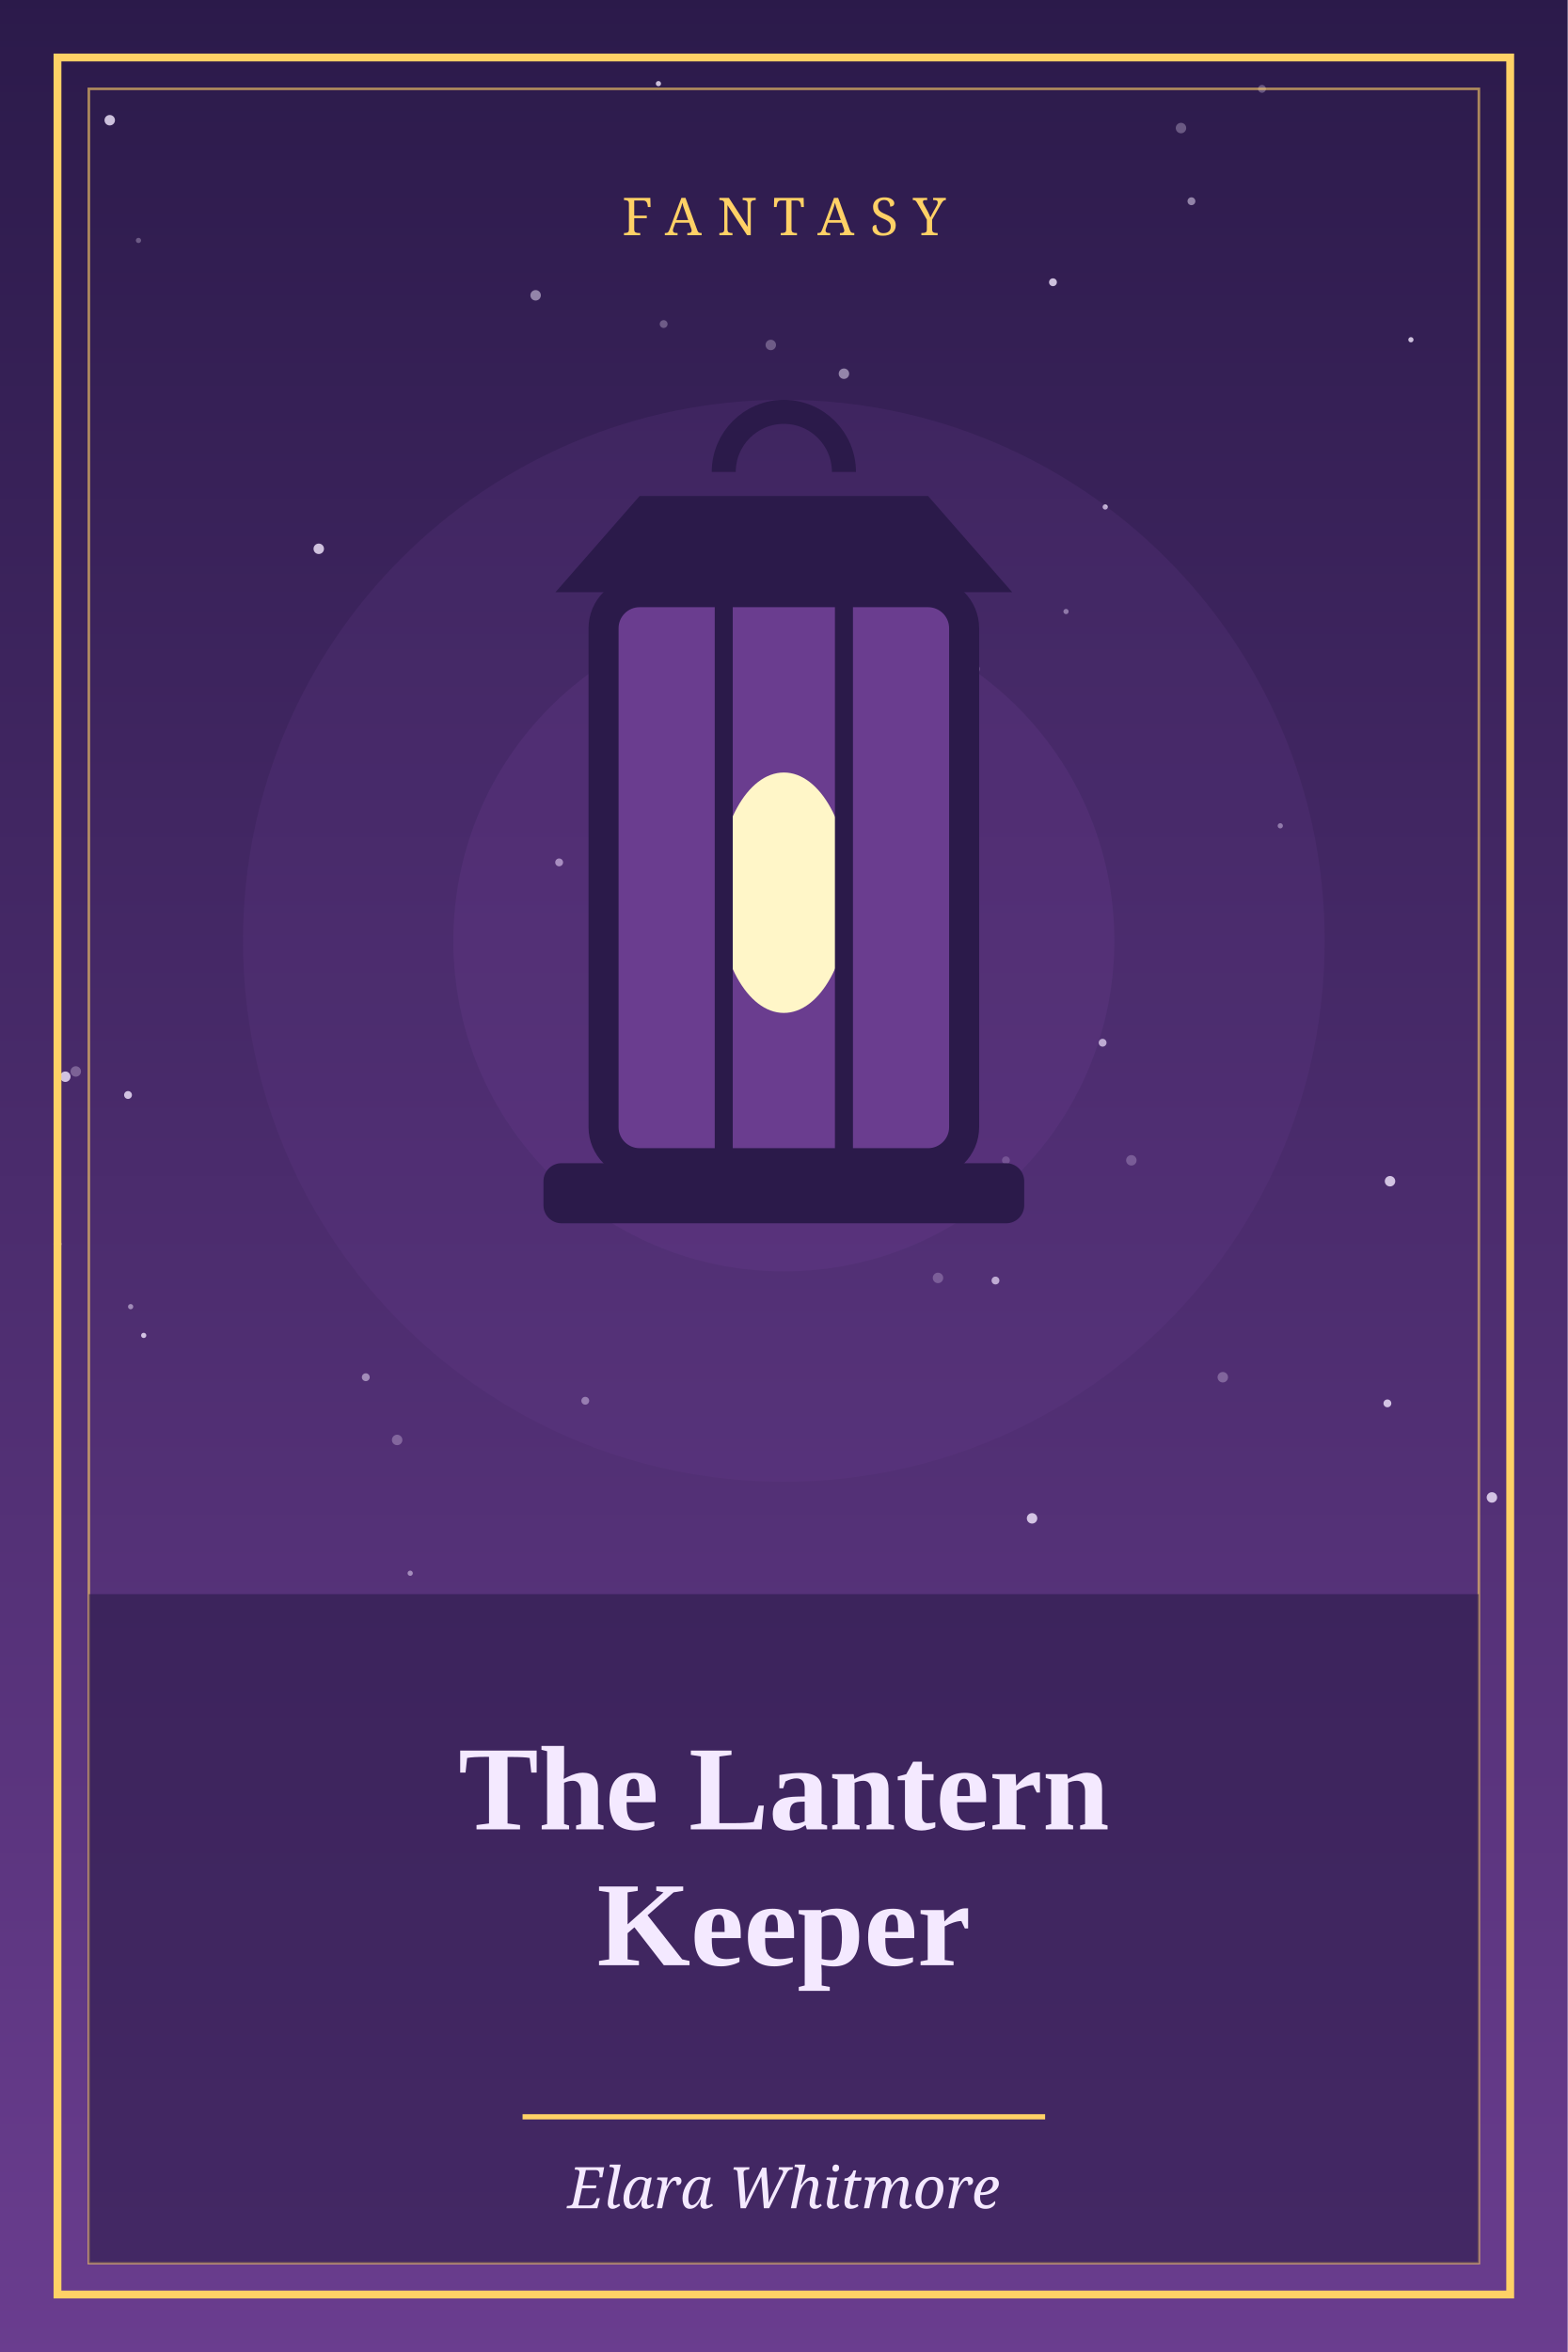
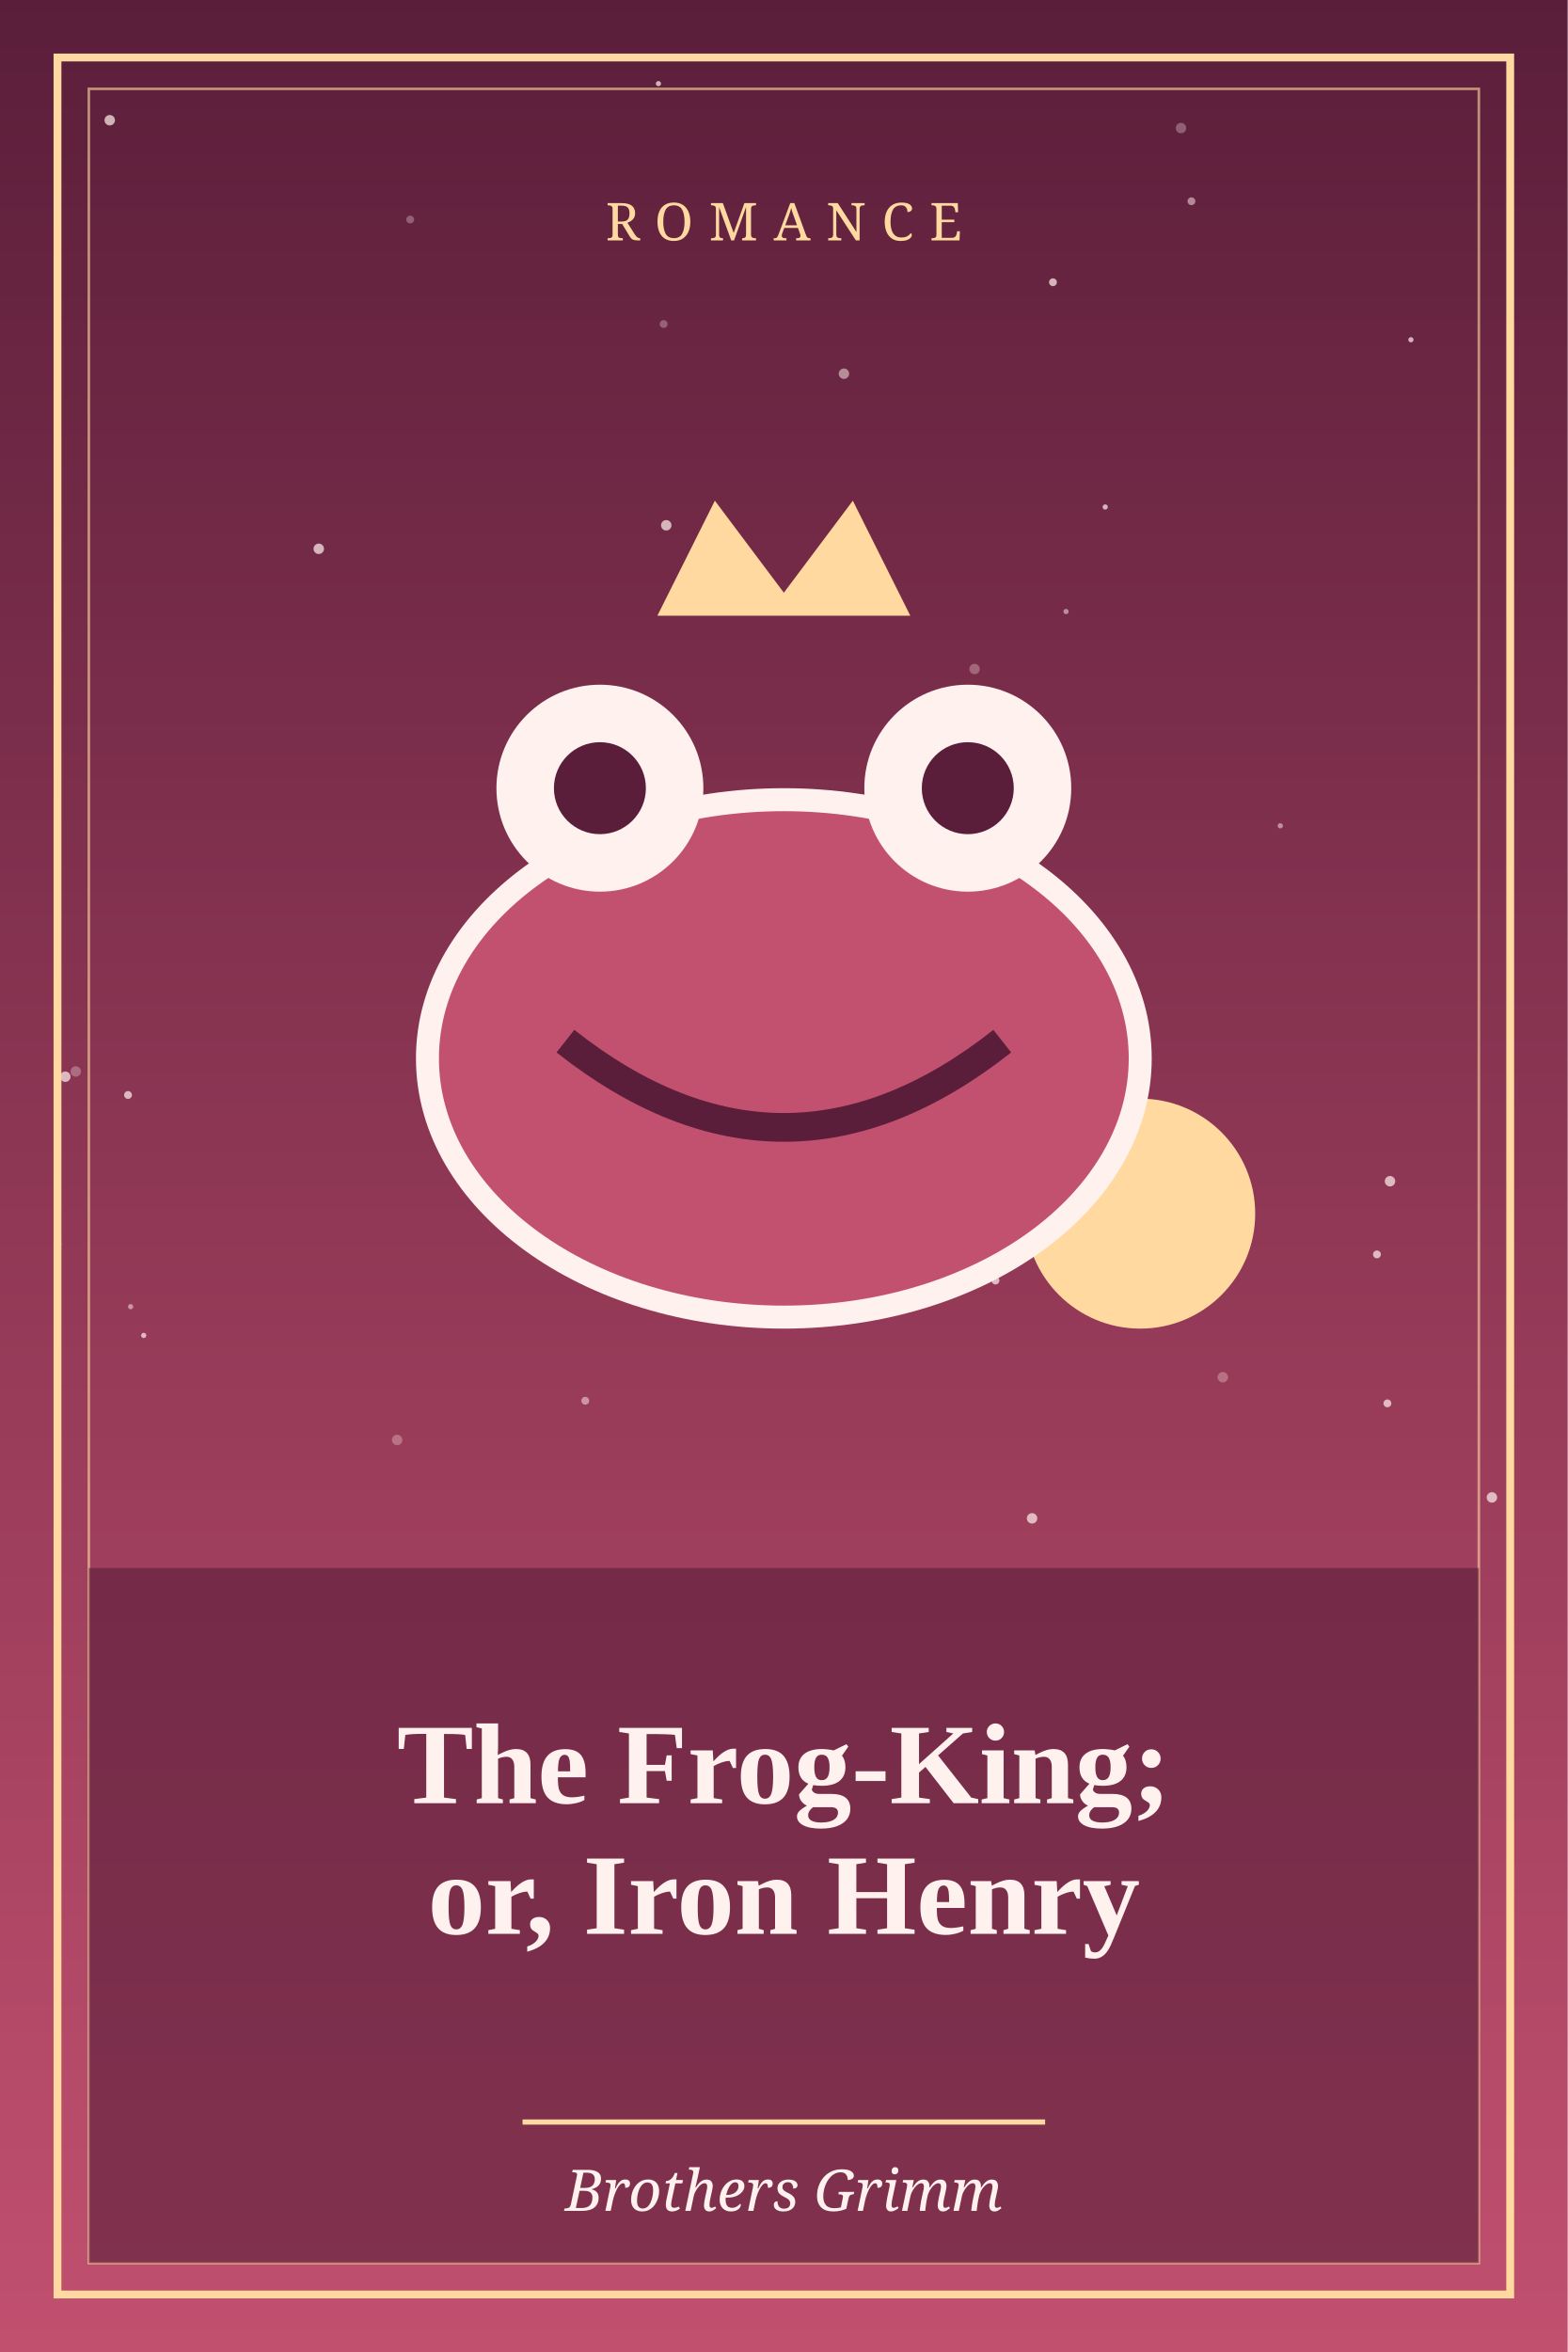
<svg xmlns="http://www.w3.org/2000/svg" viewBox="0 0 600 900" width="600" height="900">
  <defs>
    <linearGradient id="g" x1="0" y1="0" x2="0" y2="1">
-       <stop offset="0" stop-color="#2b1a4a" />
-       <stop offset="1" stop-color="#6a3d8f" />
+       <stop offset="0" stop-color="#5a1e3a" />
+       <stop offset="1" stop-color="#c2506f" />
    </linearGradient>
    <radialGradient id="v" cx=".5" cy=".5" r=".75">
      <stop offset=".6" stop-color="#000" stop-opacity="0" />
-       <stop offset="1" stop-color="#000" stop-opacity=".45" />
+       <stop offset="1" stop-color="#000" stop-opacity=".4" />
    </radialGradient>
  </defs>
  <rect width="600" height="900" fill="url(#g)" />
-   <circle cx="157" cy="602" r="1" fill="#f4e9ff" opacity="0.5" />
-   <circle cx="140" cy="527" r="1.5" fill="#f4e9ff" opacity="0.5" />
-   <circle cx="408" cy="234" r="1" fill="#f4e9ff" opacity="0.5" />
-   <circle cx="49" cy="419" r="1.5" fill="#f4e9ff" opacity="0.8" />
-   <circle cx="22" cy="476" r="1.5" fill="#f4e9ff" opacity="0.8" />
-   <circle cx="254" cy="124" r="1.5" fill="#f4e9ff" opacity="0.3" />
-   <circle cx="42" cy="46" r="2" fill="#f4e9ff" opacity="0.8" />
-   <circle cx="29" cy="410" r="2" fill="#f4e9ff" opacity="0.3" />
-   <circle cx="452" cy="49" r="2" fill="#f4e9ff" opacity="0.3" />
-   <circle cx="468" cy="527" r="2" fill="#f4e9ff" opacity="0.3" />
-   <circle cx="373" cy="256" r="2" fill="#f4e9ff" opacity="0.3" />
-   <circle cx="490" cy="316" r="1" fill="#f4e9ff" opacity="0.5" />
-   <circle cx="122" cy="210" r="2" fill="#f4e9ff" opacity="0.8" />
-   <circle cx="323" cy="143" r="2" fill="#f4e9ff" opacity="0.5" />
-   <circle cx="532" cy="452" r="2" fill="#f4e9ff" opacity="0.8" />
-   <circle cx="214" cy="330" r="1.5" fill="#f4e9ff" opacity="0.8" />
-   <circle cx="531" cy="537" r="1.5" fill="#f4e9ff" opacity="0.8" />
-   <circle cx="55" cy="511" r="1" fill="#f4e9ff" opacity="0.8" />
-   <circle cx="433" cy="444" r="2" fill="#f4e9ff" opacity="0.3" />
-   <circle cx="395" cy="581" r="2" fill="#f4e9ff" opacity="0.8" />
-   <circle cx="403" cy="108" r="1.5" fill="#f4e9ff" opacity="0.8" />
-   <circle cx="540" cy="130" r="1" fill="#f4e9ff" opacity="0.8" />
-   <circle cx="422" cy="399" r="1.5" fill="#f4e9ff" opacity="0.8" />
-   <circle cx="50" cy="500" r="1" fill="#f4e9ff" opacity="0.5" />
-   <circle cx="423" cy="194" r="1" fill="#f4e9ff" opacity="0.8" />
-   <circle cx="252" cy="32" r="1" fill="#f4e9ff" opacity="0.8" />
-   <circle cx="257" cy="434" r="2" fill="#f4e9ff" opacity="0.5" />
-   <circle cx="381" cy="490" r="1.5" fill="#f4e9ff" opacity="0.8" />
-   <circle cx="25" cy="412" r="2" fill="#f4e9ff" opacity="0.8" />
-   <circle cx="152" cy="551" r="2" fill="#f4e9ff" opacity="0.3" />
-   <circle cx="456" cy="77" r="1.5" fill="#f4e9ff" opacity="0.5" />
-   <circle cx="224" cy="536" r="1.5" fill="#f4e9ff" opacity="0.5" />
-   <circle cx="385" cy="444" r="1.5" fill="#f4e9ff" opacity="0.3" />
-   <circle cx="571" cy="573" r="2" fill="#f4e9ff" opacity="0.8" />
-   <circle cx="359" cy="489" r="2" fill="#f4e9ff" opacity="0.3" />
-   <circle cx="255" cy="201" r="2" fill="#f4e9ff" opacity="0.8" />
-   <circle cx="205" cy="113" r="2" fill="#f4e9ff" opacity="0.5" />
-   <circle cx="53" cy="92" r="1" fill="#f4e9ff" opacity="0.3" />
-   <circle cx="483" cy="34" r="1.5" fill="#f4e9ff" opacity="0.3" />
-   <circle cx="295" cy="132" r="2" fill="#f4e9ff" opacity="0.3" />
-   <rect x="22" y="22" width="556" height="856" fill="none" stroke="#ffd166" stroke-width="3" />
-   <rect x="34" y="34" width="532" height="832" fill="none" stroke="#ffd166" stroke-width="1" opacity=".6" />
-   <text x="300" y="90" text-anchor="middle" font-family="Georgia,serif" font-size="20" letter-spacing="6" fill="#ffd166">FANTASY</text>
-   <g transform="translate(300,360) scale(2.3)">
-     <circle r="90" fill="#6a3d8f" opacity=".18" />
-     <circle r="55" fill="#6a3d8f" opacity=".25" />
-     <path d="M-10,-78 a10,10 0 0 1 20,0" stroke="#2b1a4a" stroke-width="4" fill="none" />
-     <polygon points="-38,-58 38,-58 24,-74 -24,-74" fill="#2b1a4a" />
-     <rect x="-30" y="-58" width="60" height="95" rx="6" fill="#6a3d8f" stroke="#2b1a4a" stroke-width="5" />
-     <ellipse cy="-8" rx="11" ry="20" fill="#fff6c8" />
-     <line x1="-10" y1="-58" x2="-10" y2="37" stroke="#2b1a4a" stroke-width="3" />
-     <line x1="10" y1="-58" x2="10" y2="37" stroke="#2b1a4a" stroke-width="3" />
-     <rect x="-40" y="37" width="80" height="10" rx="3" fill="#2b1a4a" />
+   <circle cx="157" cy="84" r="1.5" fill="#fff1ee" opacity="0.3" />
+   <circle cx="527" cy="480" r="1.5" fill="#fff1ee" opacity="0.7" />
+   <circle cx="408" cy="234" r="1" fill="#fff1ee" opacity="0.5" />
+   <circle cx="49" cy="419" r="1.5" fill="#fff1ee" opacity="0.7" />
+   <circle cx="22" cy="476" r="1.5" fill="#fff1ee" opacity="0.7" />
+   <circle cx="254" cy="124" r="1.5" fill="#fff1ee" opacity="0.3" />
+   <circle cx="42" cy="46" r="2" fill="#fff1ee" opacity="0.7" />
+   <circle cx="29" cy="410" r="2" fill="#fff1ee" opacity="0.3" />
+   <circle cx="452" cy="49" r="2" fill="#fff1ee" opacity="0.3" />
+   <circle cx="468" cy="527" r="2" fill="#fff1ee" opacity="0.3" />
+   <circle cx="373" cy="256" r="2" fill="#fff1ee" opacity="0.3" />
+   <circle cx="490" cy="316" r="1" fill="#fff1ee" opacity="0.5" />
+   <circle cx="122" cy="210" r="2" fill="#fff1ee" opacity="0.7" />
+   <circle cx="323" cy="143" r="2" fill="#fff1ee" opacity="0.5" />
+   <circle cx="532" cy="452" r="2" fill="#fff1ee" opacity="0.7" />
+   <circle cx="214" cy="330" r="1.5" fill="#fff1ee" opacity="0.7" />
+   <circle cx="531" cy="537" r="1.5" fill="#fff1ee" opacity="0.7" />
+   <circle cx="55" cy="511" r="1" fill="#fff1ee" opacity="0.7" />
+   <circle cx="433" cy="444" r="2" fill="#fff1ee" opacity="0.3" />
+   <circle cx="395" cy="581" r="2" fill="#fff1ee" opacity="0.7" />
+   <circle cx="403" cy="108" r="1.5" fill="#fff1ee" opacity="0.7" />
+   <circle cx="540" cy="130" r="1" fill="#fff1ee" opacity="0.7" />
+   <circle cx="422" cy="399" r="1.5" fill="#fff1ee" opacity="0.7" />
+   <circle cx="50" cy="500" r="1" fill="#fff1ee" opacity="0.5" />
+   <circle cx="423" cy="194" r="1" fill="#fff1ee" opacity="0.7" />
+   <circle cx="252" cy="32" r="1" fill="#fff1ee" opacity="0.7" />
+   <circle cx="257" cy="434" r="2" fill="#fff1ee" opacity="0.5" />
+   <circle cx="381" cy="490" r="1.5" fill="#fff1ee" opacity="0.7" />
+   <circle cx="25" cy="412" r="2" fill="#fff1ee" opacity="0.7" />
+   <circle cx="152" cy="551" r="2" fill="#fff1ee" opacity="0.3" />
+   <circle cx="456" cy="77" r="1.5" fill="#fff1ee" opacity="0.5" />
+   <circle cx="224" cy="536" r="1.5" fill="#fff1ee" opacity="0.5" />
+   <circle cx="385" cy="444" r="1.5" fill="#fff1ee" opacity="0.3" />
+   <circle cx="571" cy="573" r="2" fill="#fff1ee" opacity="0.7" />
+   <circle cx="359" cy="489" r="2" fill="#fff1ee" opacity="0.3" />
+   <circle cx="255" cy="201" r="2" fill="#fff1ee" opacity="0.7" />
+   <rect x="22" y="22" width="556" height="856" fill="none" stroke="#ffd9a0" stroke-width="3" />
+   <rect x="34" y="34" width="532" height="832" fill="none" stroke="#ffd9a0" stroke-width="1" opacity=".6" />
+   <text x="300" y="92" text-anchor="middle" font-family="Georgia,serif" font-size="20" letter-spacing="6" fill="#ffd9a0">ROMANCE</text>
+   <g transform="translate(300,350) scale(2.2)">
+     <circle cx="62" cy="52" r="20" fill="#ffd9a0" />
+     <ellipse cy="25" rx="62" ry="45" fill="#c2506f" stroke="#fff1ee" stroke-width="4" />
+     <circle cx="-32" cy="-22" r="18" fill="#fff1ee" />
+     <circle cx="32" cy="-22" r="18" fill="#fff1ee" />
+     <circle cx="-32" cy="-22" r="8" fill="#5a1e3a" />
+     <circle cx="32" cy="-22" r="8" fill="#5a1e3a" />
+     <path d="M-38,22 Q0,52 38,22" stroke="#5a1e3a" stroke-width="5" fill="none" />
+     <polygon points="-22,-52 -12,-72 0,-56 12,-72 22,-52" fill="#ffd9a0" />
  </g>
-   <rect x="34" y="610" width="532" height="256" fill="#2b1a4a" opacity=".6" />
-   <text x="300" y="700" text-anchor="middle" font-family="Georgia,'Times New Roman',serif" font-size="46" font-weight="700" fill="#f4e9ff">The Lantern</text>
-   <text x="300" y="752" text-anchor="middle" font-family="Georgia,'Times New Roman',serif" font-size="46" font-weight="700" fill="#f4e9ff">Keeper</text>
-   <line x1="200" y1="810" x2="400" y2="810" stroke="#ffd166" stroke-width="2" />
-   <text x="300" y="845" text-anchor="middle" font-family="Georgia,serif" font-size="22" font-style="italic" fill="#f4e9ff">Elara Whitmore</text>
+   <rect x="34" y="600" width="532" height="266" fill="#5a1e3a" opacity=".62" />
+   <text x="300" y="690" text-anchor="middle" font-family="Georgia,'Times New Roman',serif" font-size="44" font-weight="700" fill="#fff1ee">The Frog-King;</text>
+   <text x="300" y="740" text-anchor="middle" font-family="Georgia,'Times New Roman',serif" font-size="44" font-weight="700" fill="#fff1ee">or, Iron Henry</text>
+   <line x1="200" y1="812" x2="400" y2="812" stroke="#ffd9a0" stroke-width="2" />
+   <text x="300" y="846" text-anchor="middle" font-family="Georgia,serif" font-size="22" font-style="italic" fill="#fff1ee">Brothers Grimm</text>
</svg>
